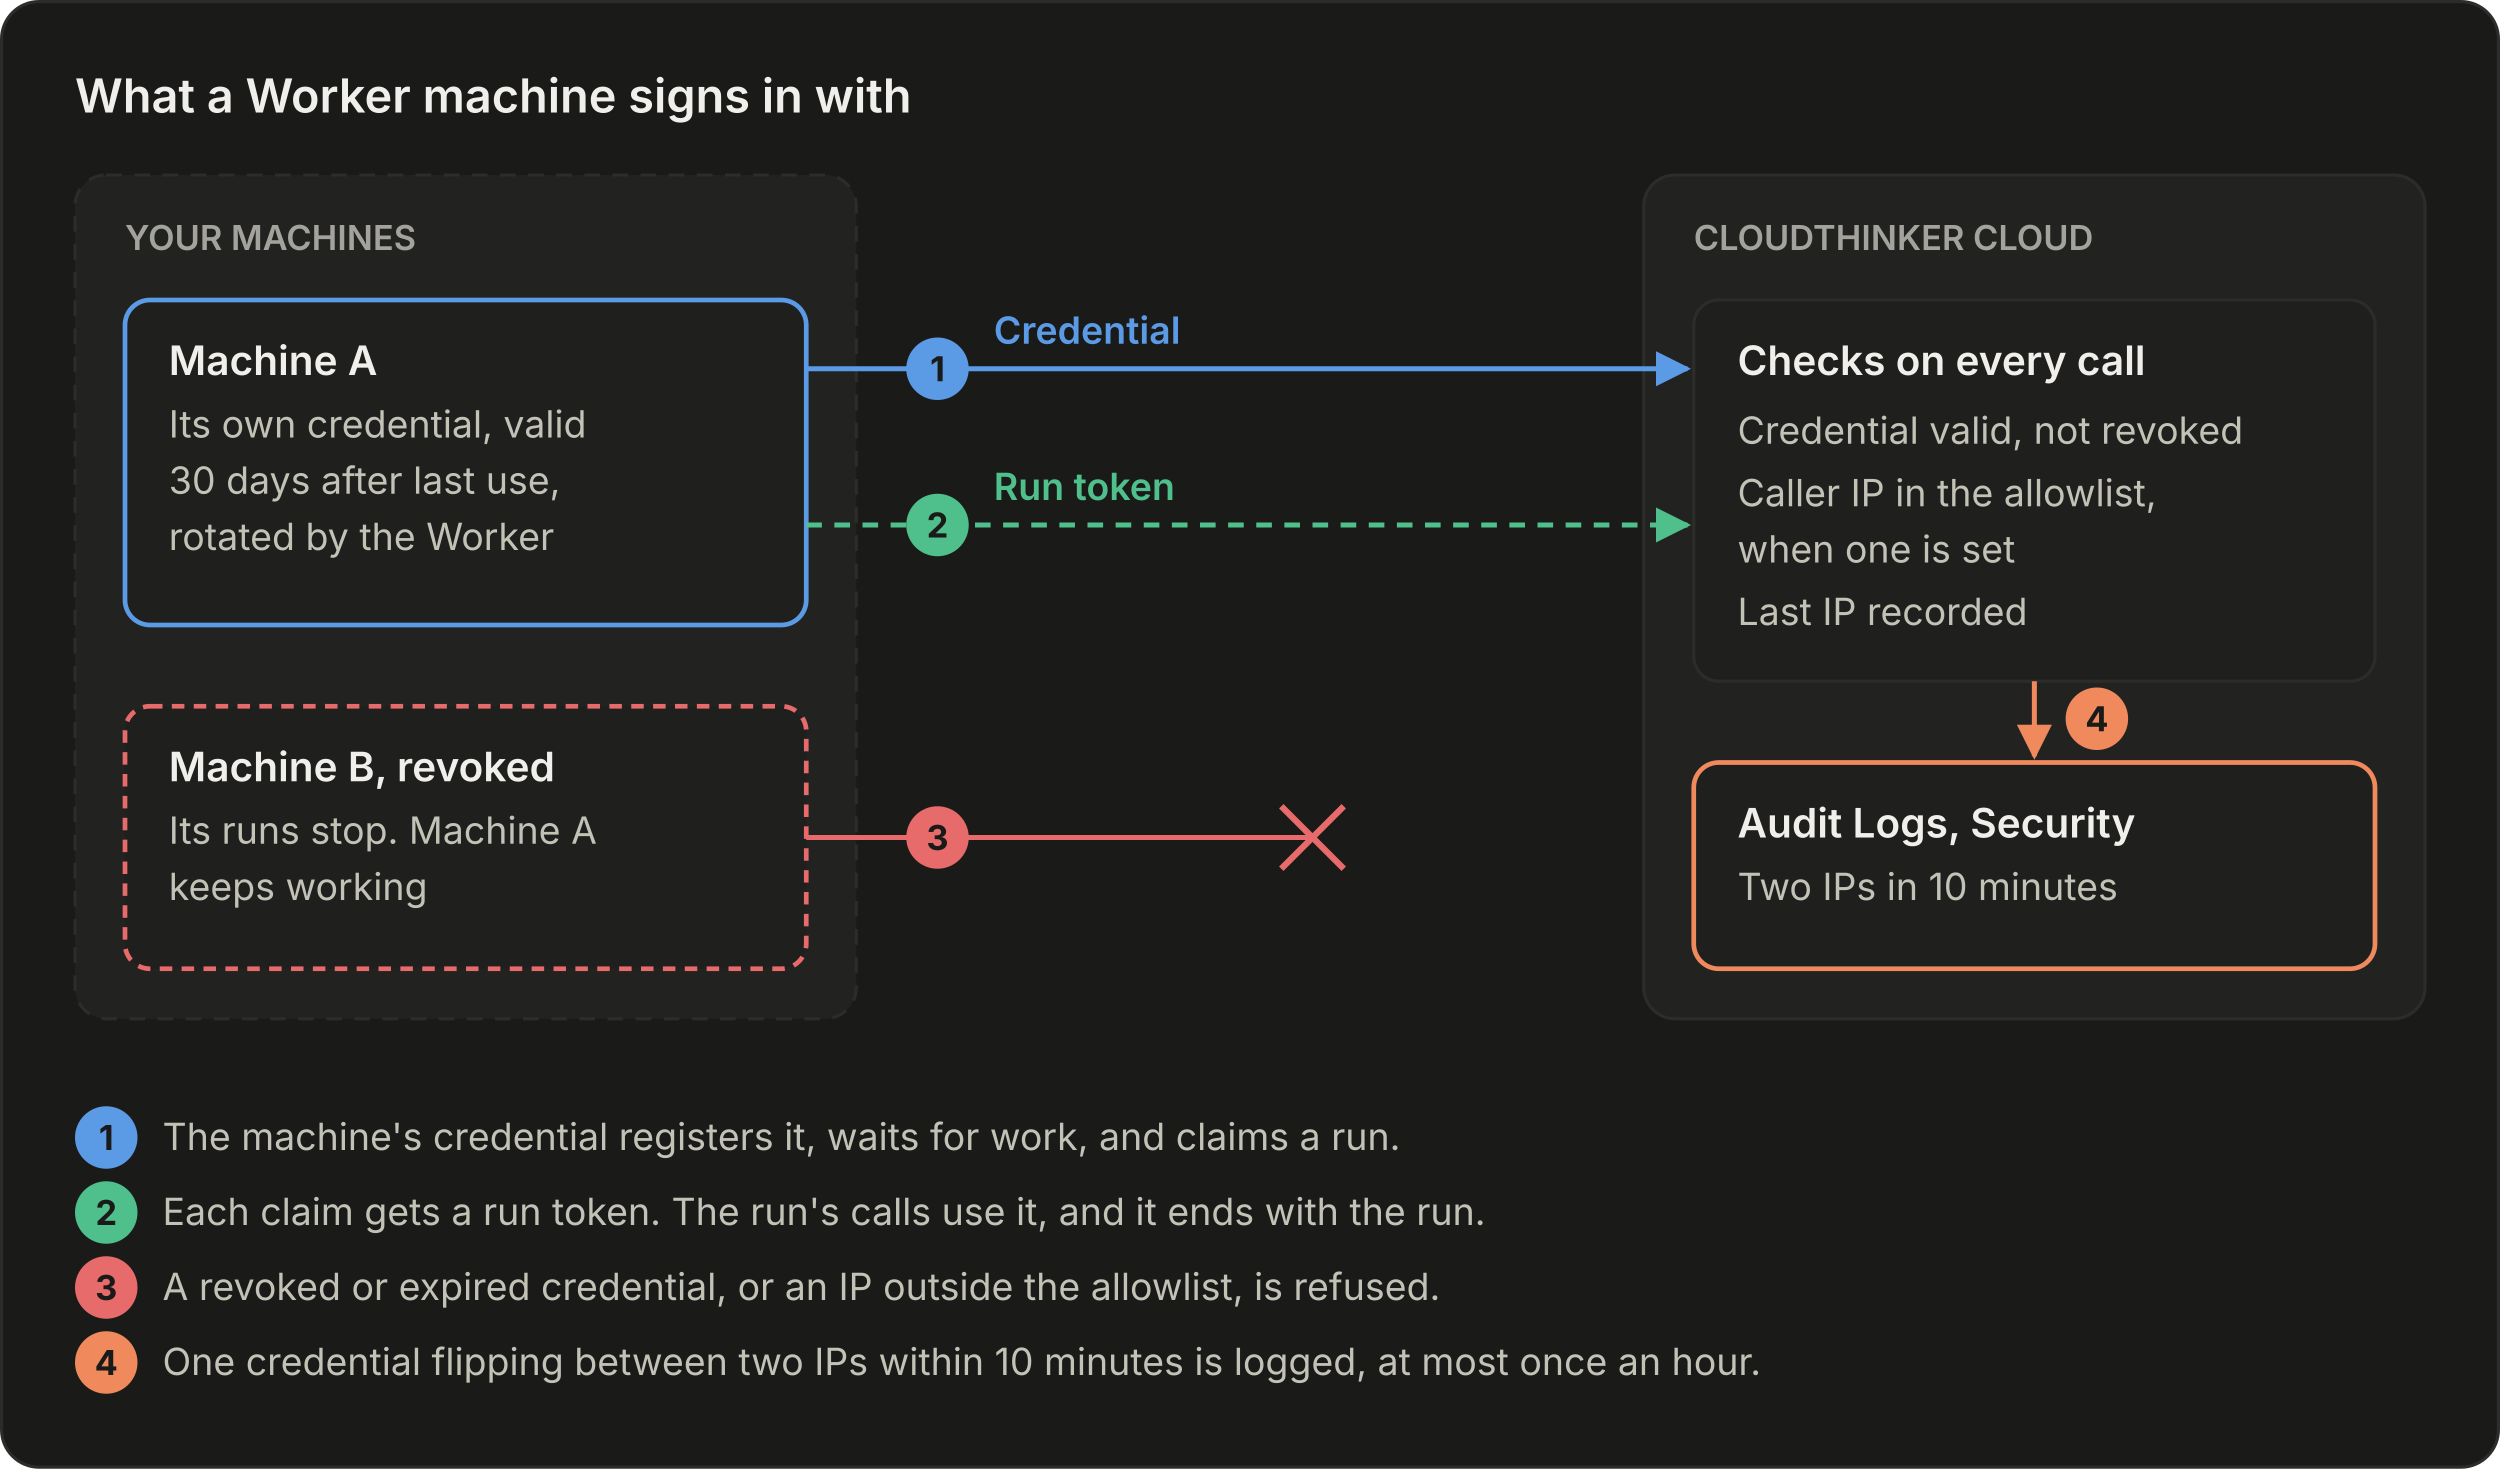
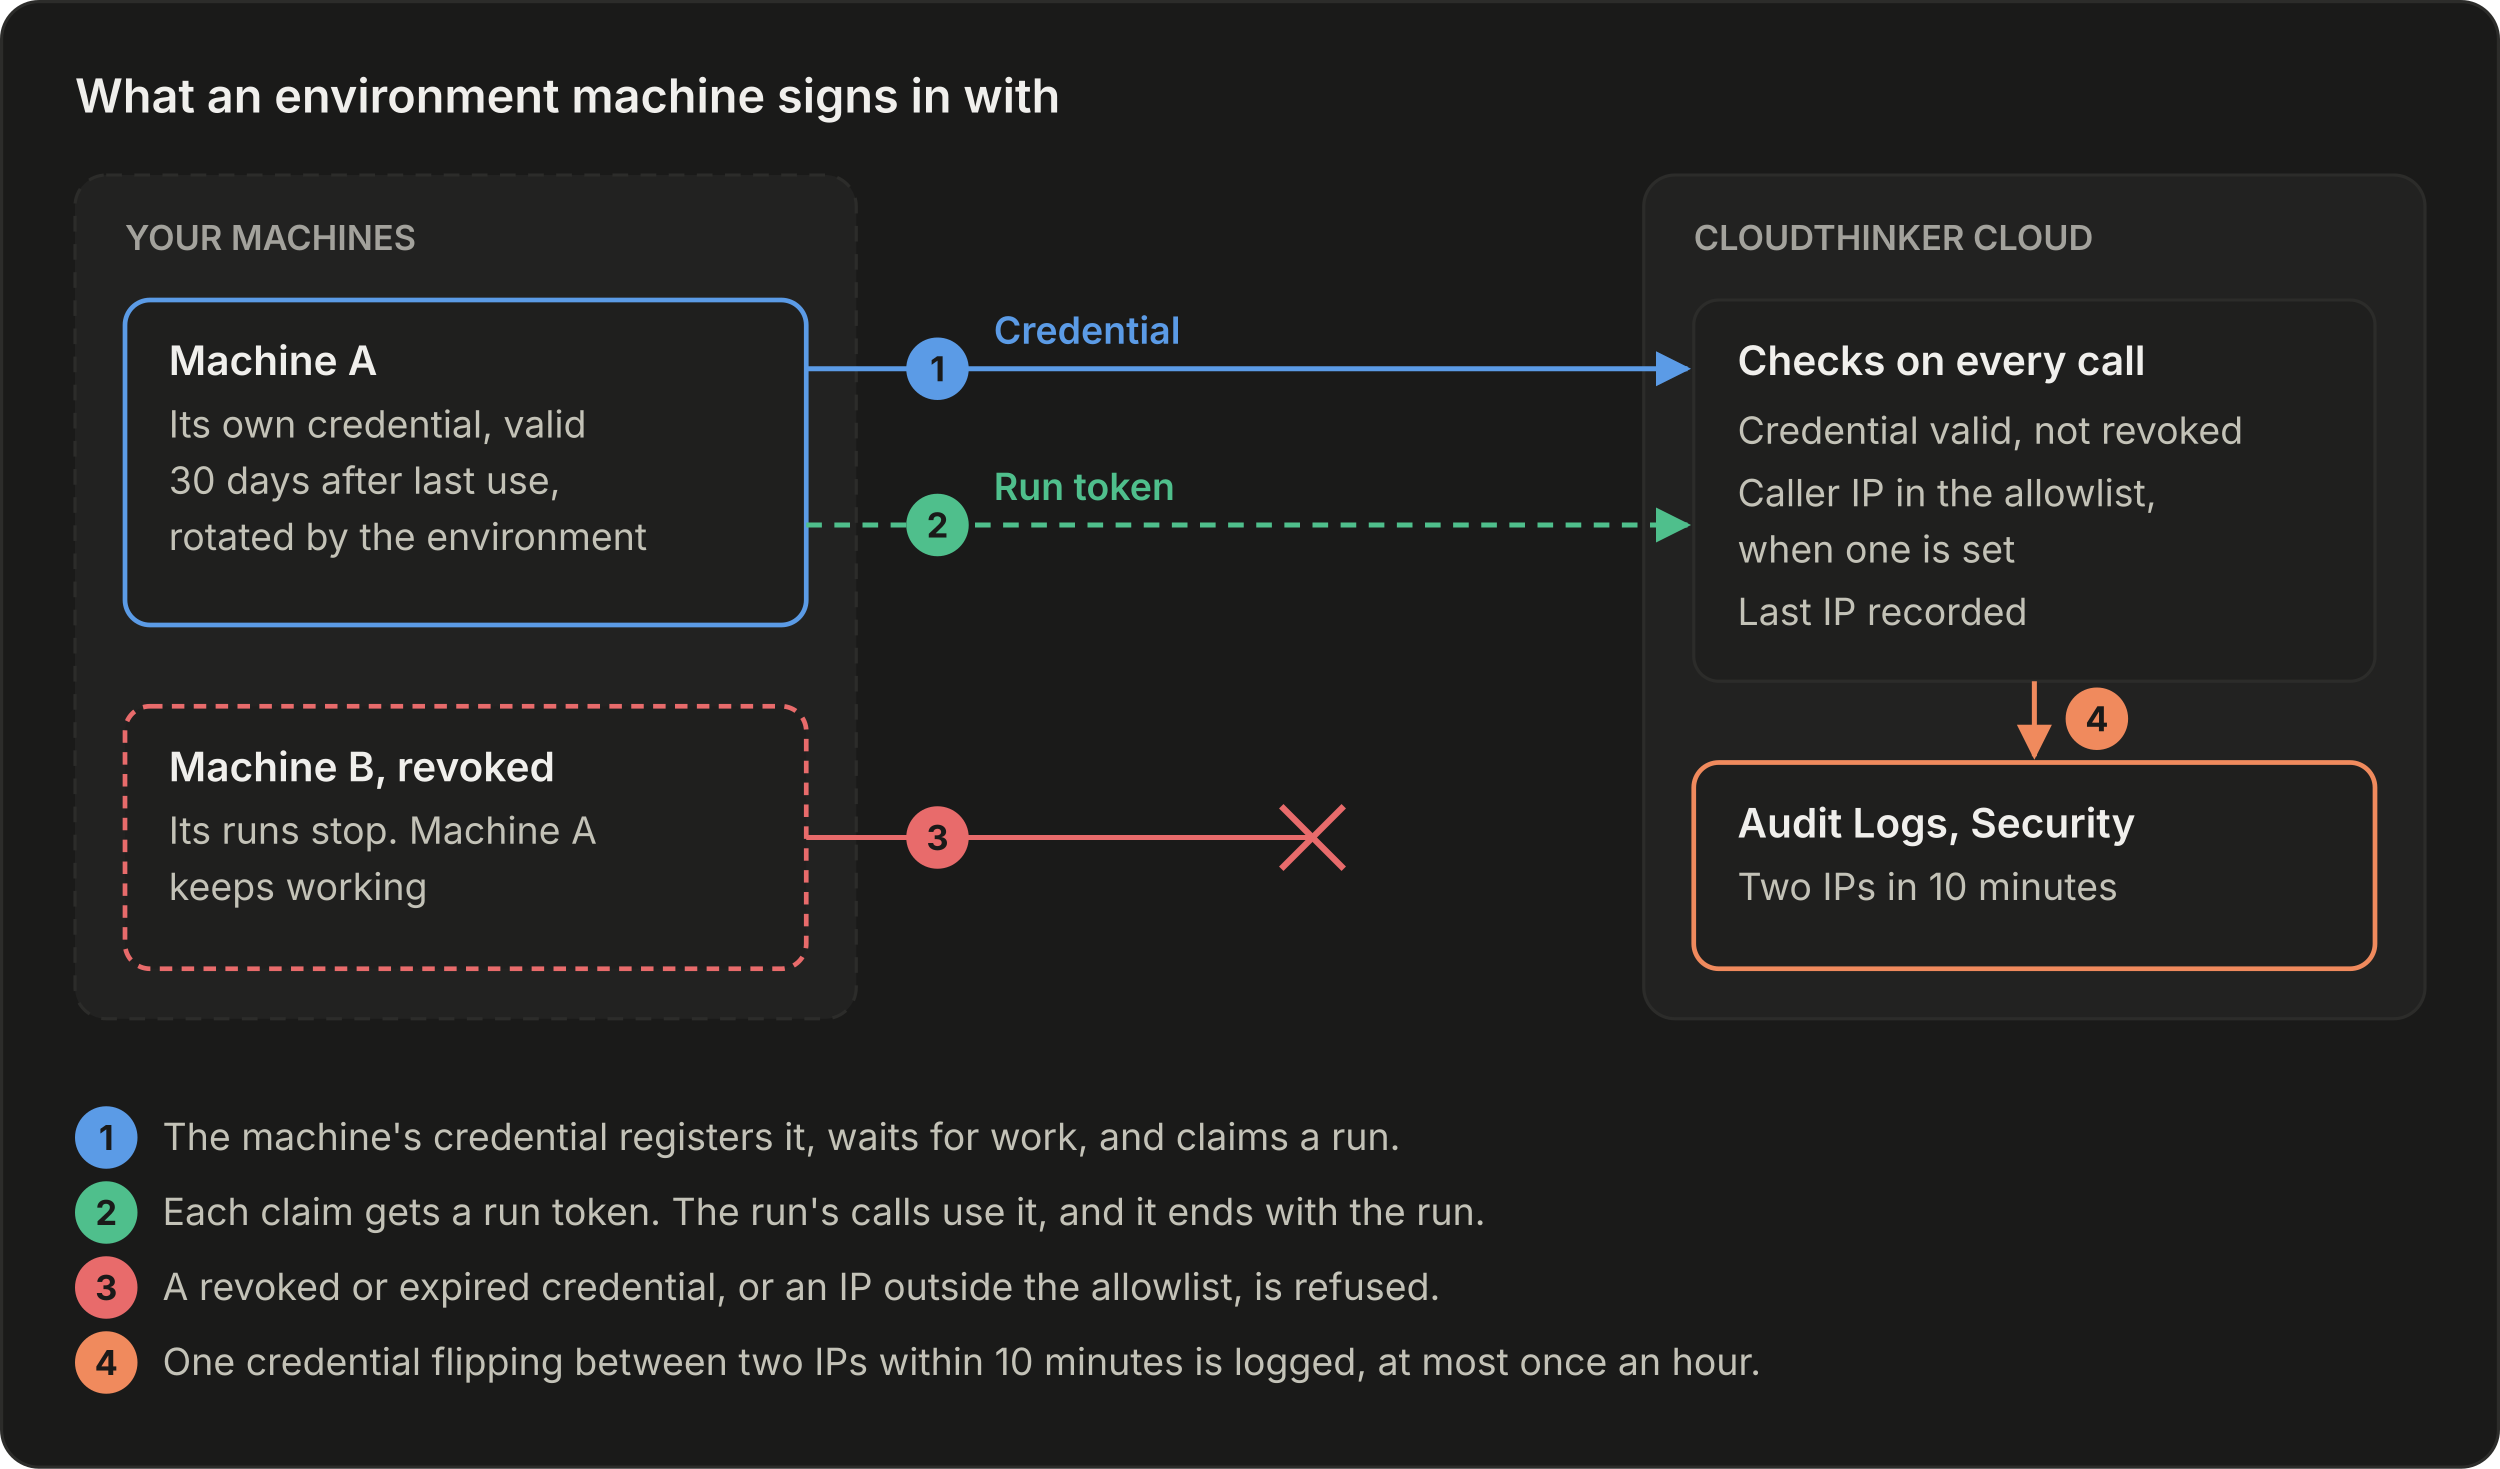
- <svg xmlns="http://www.w3.org/2000/svg" viewBox="0 0 800 470" width="800" height="470" role="img" aria-label="Each Worker machine has its own credential for waiting and claiming work, and a run token for one run's calls; CloudThinker checks the credential, the IP allowlist, and two-address use on every call, logs a Security entry when one credential flips between two addresses, and a revoked machine is refused while others keep working" font-family="-apple-system, BlinkMacSystemFont, 'Segoe UI', Inter, Helvetica, Arial, sans-serif">
+ <svg xmlns="http://www.w3.org/2000/svg" viewBox="0 0 800 470" width="800" height="470" role="img" aria-label="Each Environment machine has its own credential for waiting and claiming work, and a run token for one run's calls; CloudThinker checks the credential, the IP allowlist, and two-address use on every call, logs a Security entry when one credential flips between two addresses, and a revoked machine is refused while others keep working" font-family="-apple-system, BlinkMacSystemFont, 'Segoe UI', Inter, Helvetica, Arial, sans-serif">
  <defs>
    <marker id="a-blue" viewBox="0 0 10 10" refX="9" refY="5" markerWidth="7" markerHeight="7" orient="auto-start-reverse">
      <path d="M0,0 L10,5 L0,10 z" fill="#5b9be6" />
    </marker>
    <marker id="a-green" viewBox="0 0 10 10" refX="9" refY="5" markerWidth="7" markerHeight="7" orient="auto-start-reverse">
      <path d="M0,0 L10,5 L0,10 z" fill="#4fbf8c" />
    </marker>
    <marker id="a-red" viewBox="0 0 10 10" refX="9" refY="5" markerWidth="7" markerHeight="7" orient="auto-start-reverse">
      <path d="M0,0 L10,5 L0,10 z" fill="#e86b6b" />
    </marker>
    <marker id="a-orange" viewBox="0 0 10 10" refX="9" refY="5" markerWidth="7" markerHeight="7" orient="auto-start-reverse">
      <path d="M0,0 L10,5 L0,10 z" fill="#f08a5d" />
    </marker>
  </defs>
  <rect x="0.5" y="0.5" width="799" height="469" rx="12" fill="#1a1a19" stroke="#2c2c2a" />
-   <text x="24" y="36" fill="#f0efec" font-size="15" font-weight="600" text-anchor="start">What a Worker machine signs in with</text>
+   <text x="24" y="36" fill="#f0efec" font-size="15" font-weight="600" text-anchor="start">What an environment machine signs in with</text>
  <rect x="24" y="56" width="250" height="270" rx="10" fill="#222221" stroke="#2c2c2a" stroke-dasharray="5 4" />
  <text x="40" y="80" fill="#a3a29c" font-size="11" font-weight="600" text-anchor="start">YOUR MACHINES</text>
  <rect x="40" y="96" width="218" height="104" rx="8" fill="#1f1f1e" stroke="#5b9be6" stroke-width="1.5" />
  <text x="54" y="120" fill="#f0efec" font-size="13" font-weight="600" text-anchor="start">Machine A</text>
  <text x="54" y="140" fill="#c3c2b7" font-size="12" font-weight="400" text-anchor="start">Its own credential, valid</text>
  <text x="54" y="158" fill="#c3c2b7" font-size="12" font-weight="400" text-anchor="start">30 days after last use,</text>
-   <text x="54" y="176" fill="#c3c2b7" font-size="12" font-weight="400" text-anchor="start">rotated by the Worker</text>
+   <text x="54" y="176" fill="#c3c2b7" font-size="12" font-weight="400" text-anchor="start">rotated by the environment</text>
  <rect x="40" y="226" width="218" height="84" rx="8" fill="#1f1f1e" stroke="#e86b6b" stroke-width="1.5" stroke-dasharray="4 3" />
  <text x="54" y="250" fill="#f0efec" font-size="13" font-weight="600" text-anchor="start">Machine B, revoked</text>
  <text x="54" y="270" fill="#c3c2b7" font-size="12" font-weight="400" text-anchor="start">Its runs stop. Machine A</text>
  <text x="54" y="288" fill="#c3c2b7" font-size="12" font-weight="400" text-anchor="start">keeps working</text>
  <rect x="526" y="56" width="250" height="270" rx="10" fill="#222221" stroke="#2c2c2a" />
  <text x="542" y="80" fill="#a3a29c" font-size="11" font-weight="600" text-anchor="start">CLOUDTHINKER CLOUD</text>
  <rect x="542" y="96" width="218" height="122" rx="8" fill="#1f1f1e" stroke="#2c2c2a" />
  <text x="556" y="120" fill="#f0efec" font-size="13" font-weight="600" text-anchor="start">Checks on every call</text>
  <text x="556" y="142" fill="#c3c2b7" font-size="12" font-weight="400" text-anchor="start">Credential valid, not revoked</text>
  <text x="556" y="162" fill="#c3c2b7" font-size="12" font-weight="400" text-anchor="start">Caller IP in the allowlist,</text>
  <text x="556" y="180" fill="#c3c2b7" font-size="12" font-weight="400" text-anchor="start">when one is set</text>
  <text x="556" y="200" fill="#c3c2b7" font-size="12" font-weight="400" text-anchor="start">Last IP recorded</text>
  <rect x="542" y="244" width="218" height="66" rx="8" fill="#1f1f1e" stroke="#f08a5d" stroke-width="1.5" />
  <text x="556" y="268" fill="#f0efec" font-size="13" font-weight="600" text-anchor="start">Audit Logs, Security</text>
  <text x="556" y="288" fill="#c3c2b7" font-size="12" font-weight="400" text-anchor="start">Two IPs in 10 minutes</text>
  <line x1="258" y1="118" x2="540" y2="118" stroke="#5b9be6" stroke-width="1.6" marker-end="url(#a-blue)" />
  <circle cx="300" cy="118" r="10" fill="#5b9be6" />
  <text x="300" y="122" fill="#1a1a19" font-size="11" font-weight="700" text-anchor="middle">1</text>
  <text x="318" y="110" fill="#5b9be6" font-size="12" font-weight="600" text-anchor="start">Credential</text>
  <line x1="258" y1="168" x2="540" y2="168" stroke="#4fbf8c" stroke-width="1.6" stroke-dasharray="5 4" marker-end="url(#a-green)" />
  <circle cx="300" cy="168" r="10" fill="#4fbf8c" />
  <text x="300" y="172" fill="#1a1a19" font-size="11" font-weight="700" text-anchor="middle">2</text>
  <text x="318" y="160" fill="#4fbf8c" font-size="12" font-weight="600" text-anchor="start">Run token</text>
  <line x1="258" y1="268" x2="420" y2="268" stroke="#e86b6b" stroke-width="1.6" />
  <line x1="410" y1="258" x2="430" y2="278" stroke="#e86b6b" stroke-width="2" />
  <line x1="430" y1="258" x2="410" y2="278" stroke="#e86b6b" stroke-width="2" />
  <circle cx="300" cy="268" r="10" fill="#e86b6b" />
  <text x="300" y="272" fill="#1a1a19" font-size="11" font-weight="700" text-anchor="middle">3</text>
  <line x1="651" y1="218" x2="651" y2="242" stroke="#f08a5d" stroke-width="1.6" marker-end="url(#a-orange)" />
  <circle cx="671" cy="230" r="10" fill="#f08a5d" />
  <text x="671" y="234" fill="#1a1a19" font-size="11" font-weight="700" text-anchor="middle">4</text>
  <circle cx="34" cy="364" r="10" fill="#5b9be6" />
  <text x="34" y="368" fill="#1a1a19" font-size="11" font-weight="700" text-anchor="middle">1</text>
  <text x="52" y="368" fill="#c3c2b7" font-size="12" font-weight="400" text-anchor="start">The machine's credential registers it, waits for work, and claims a run.</text>
  <circle cx="34" cy="388" r="10" fill="#4fbf8c" />
  <text x="34" y="392" fill="#1a1a19" font-size="11" font-weight="700" text-anchor="middle">2</text>
  <text x="52" y="392" fill="#c3c2b7" font-size="12" font-weight="400" text-anchor="start">Each claim gets a run token. The run's calls use it, and it ends with the run.</text>
  <circle cx="34" cy="412" r="10" fill="#e86b6b" />
  <text x="34" y="416" fill="#1a1a19" font-size="11" font-weight="700" text-anchor="middle">3</text>
  <text x="52" y="416" fill="#c3c2b7" font-size="12" font-weight="400" text-anchor="start">A revoked or expired credential, or an IP outside the allowlist, is refused.</text>
  <circle cx="34" cy="436" r="10" fill="#f08a5d" />
  <text x="34" y="440" fill="#1a1a19" font-size="11" font-weight="700" text-anchor="middle">4</text>
  <text x="52" y="440" fill="#c3c2b7" font-size="12" font-weight="400" text-anchor="start">One credential flipping between two IPs within 10 minutes is logged, at most once an hour.</text>
</svg>
